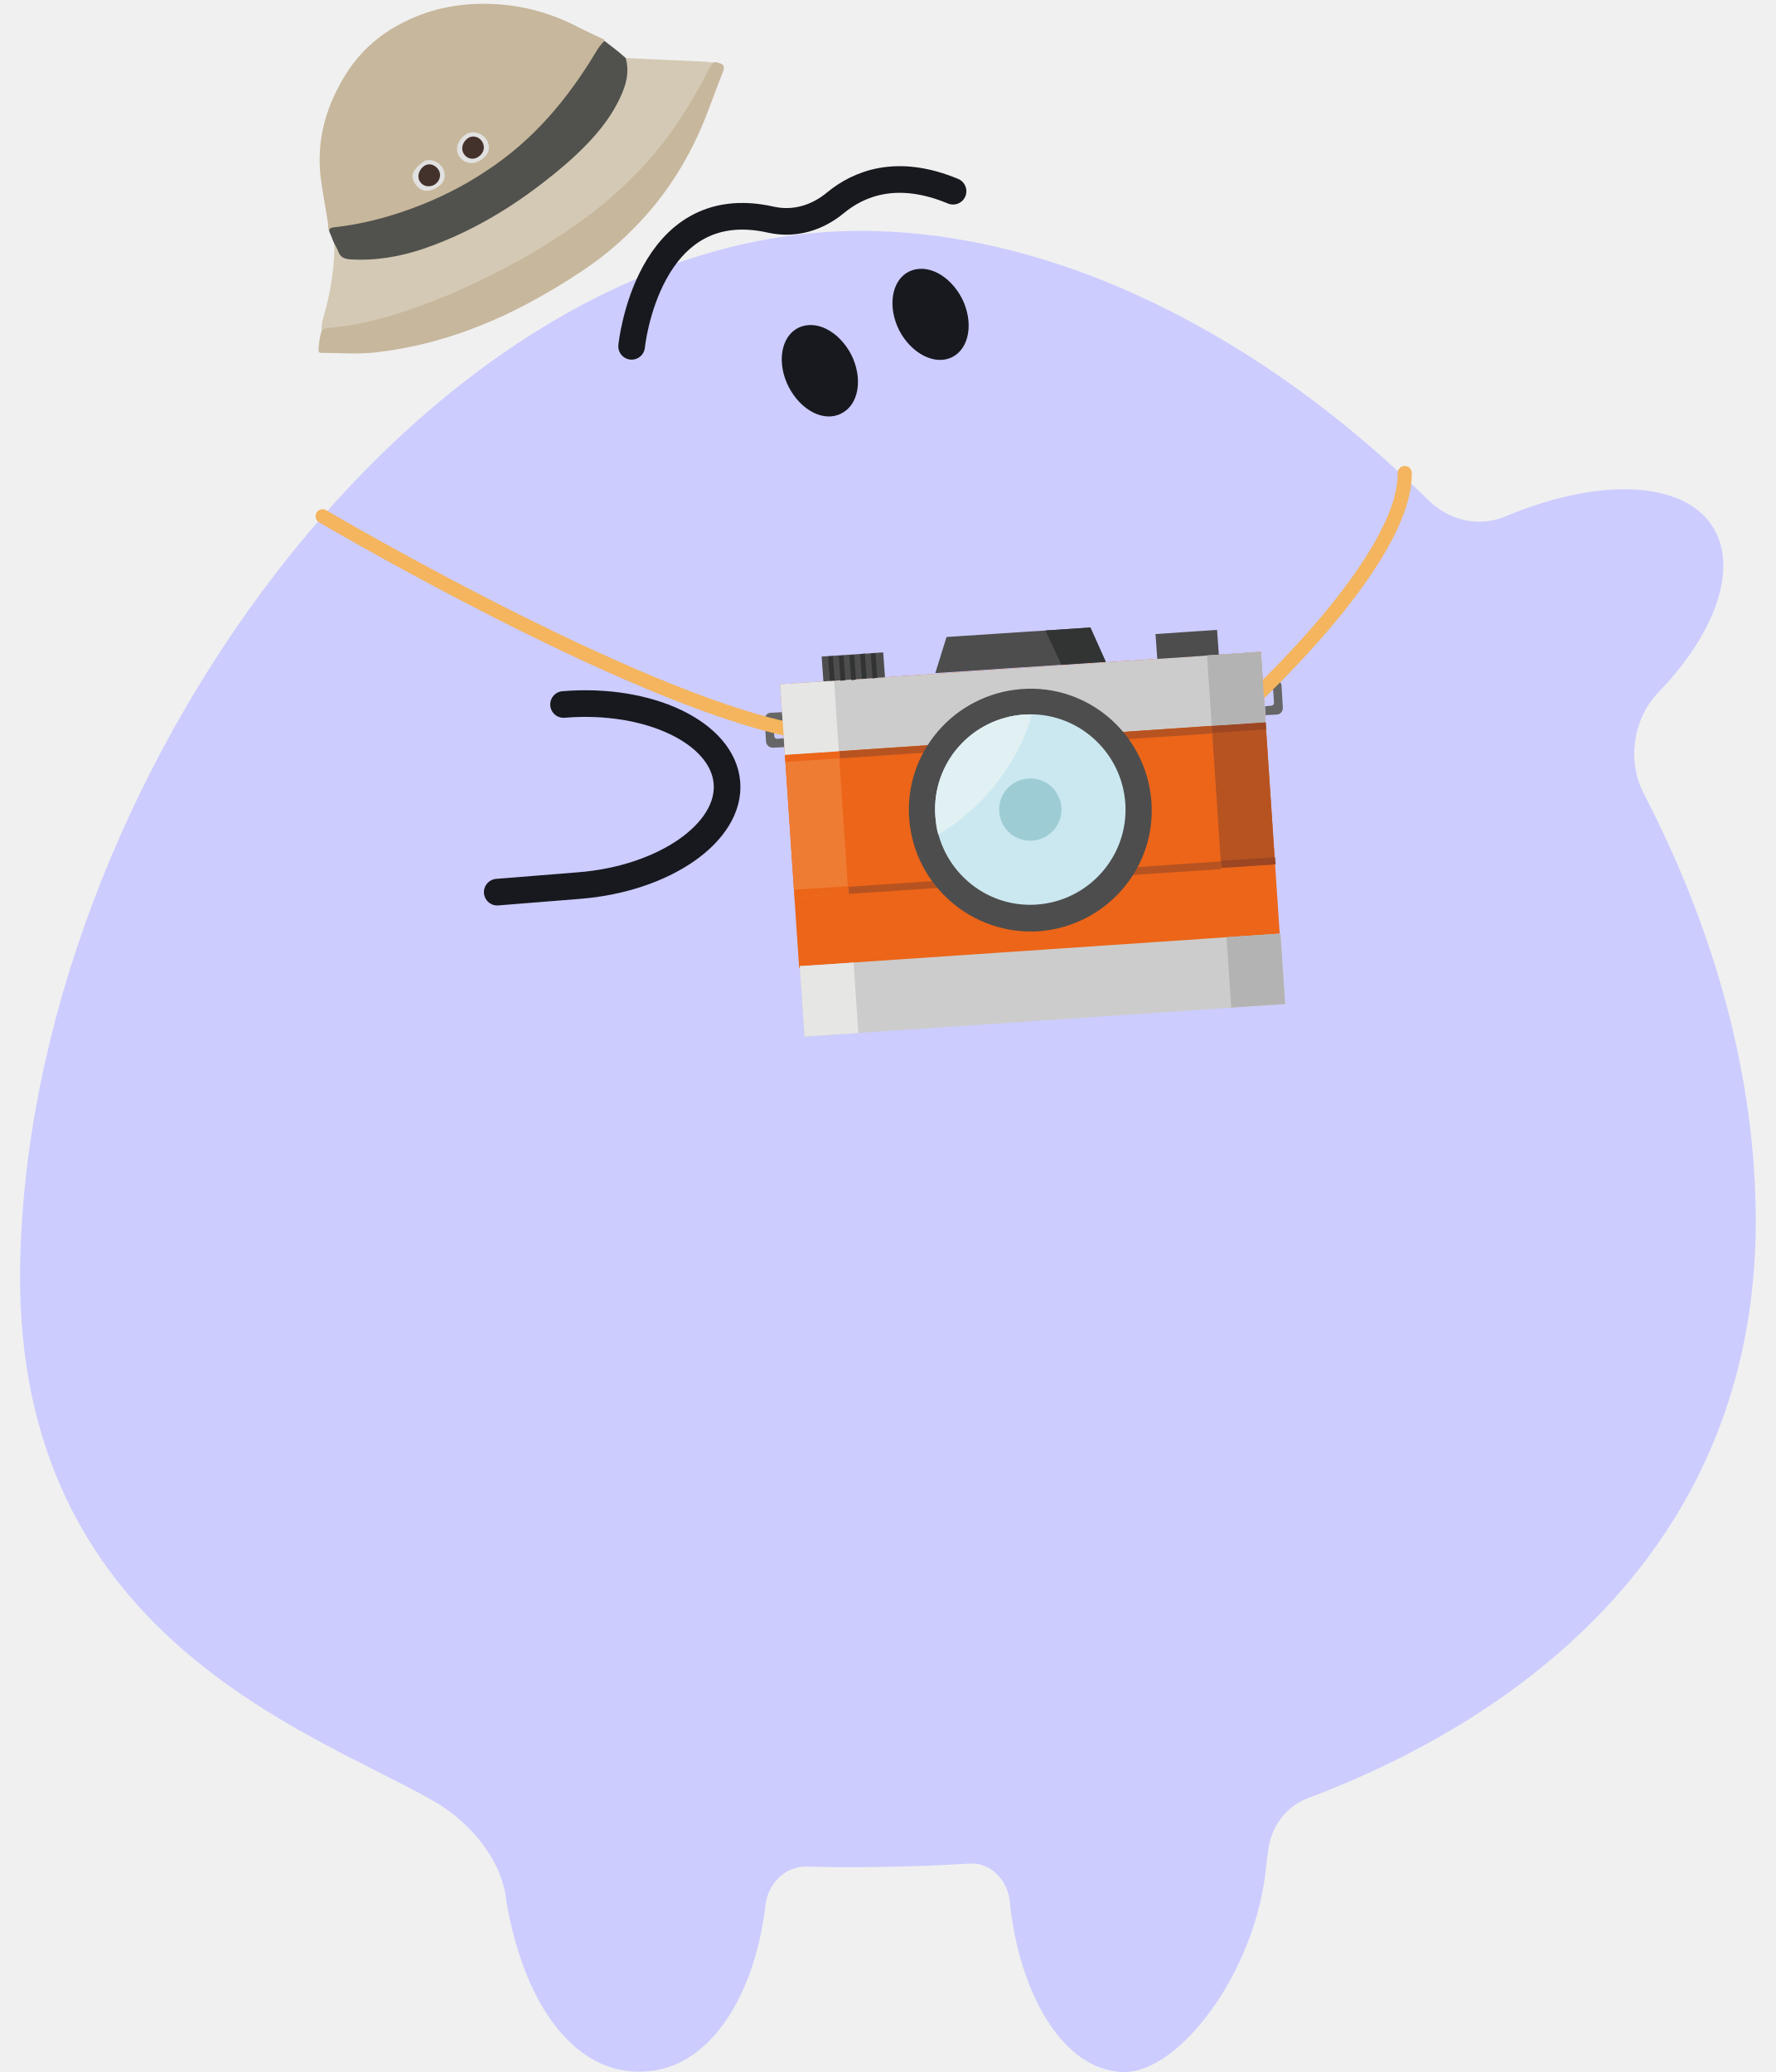
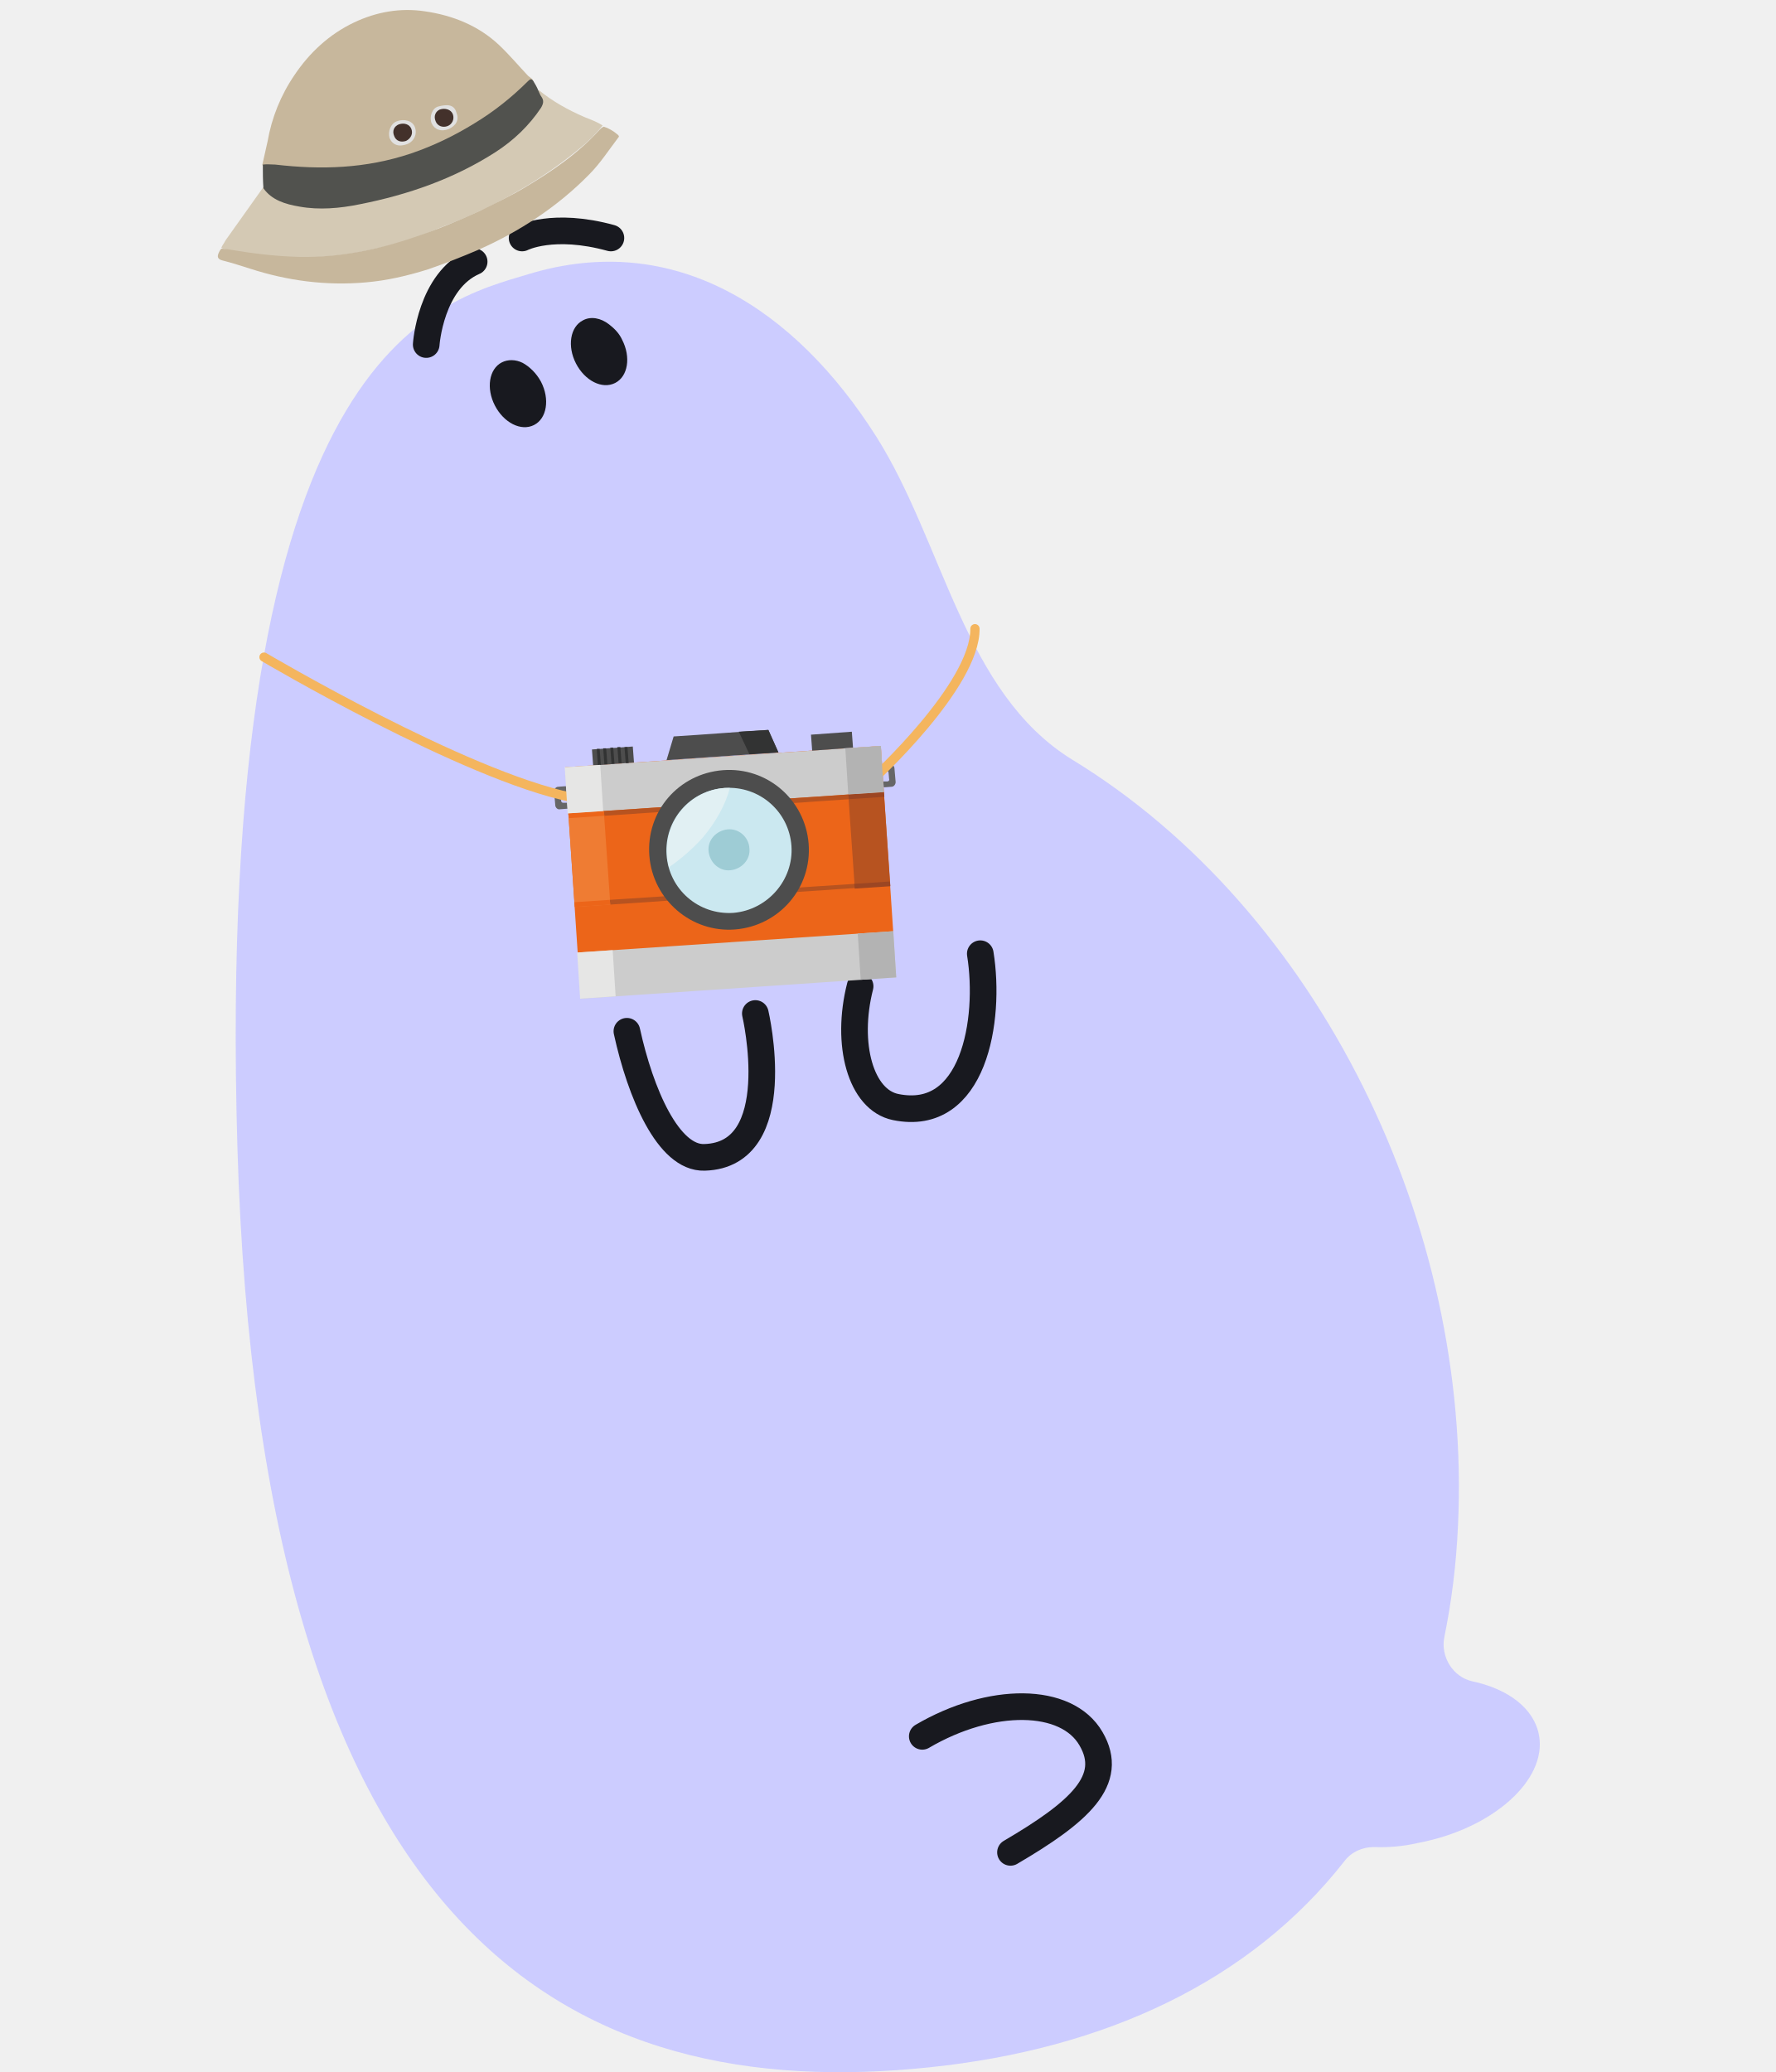
<svg xmlns="http://www.w3.org/2000/svg" contentScriptType="text/ecmascript" zoomAndPan="magnify" contentStyleType="text/css" id="圖層_1" style="enable-background:new 0 0 300 350;" version="1.1" xml:space="preserve" preserveAspectRatio="xMidYMid meet" viewBox="0 0 300 350" x="0px" y="0px">
  <style type="text/css" xml:space="preserve">
	.st0{fill:#A52224;}
	.st1{fill:#D93030;}
	.st2{fill:none;stroke:#18191F;stroke-width:4.276;stroke-linecap:round;stroke-linejoin:round;stroke-miterlimit:10;}
	.st3{fill:#E83C3C;}
	.st4{fill:none;stroke:#18191F;stroke-width:5.404;stroke-linecap:round;stroke-linejoin:round;stroke-miterlimit:10;}
	.st5{fill:#F08E93;}
	.st6{fill:#18191F;}
	.st7{fill:#FF353B;}
	.st8{fill:#FFFFFF;}
	.st9{fill:#23B5F3;}
	.st10{fill:#CCCCFF;}
	.st11{fill:#6460FF;}
	.st12{fill:#DB9451;}
	.st13{fill:#F4B55E;}
	.st14{fill:#EC6519;}
	.st15{fill:#EF7C33;}
	.st16{fill:#CCCCCC;}
	.st17{fill:#E6E6E5;}
	.st18{fill:#B75320;}
	.st19{fill:#B3B3B3;}
	.st20{fill-rule:evenodd;clip-rule:evenodd;fill:#4D4D4D;}
	.st21{fill:#4D4D4D;}
	.st22{fill:#323333;}
	.st23{fill:#9C4623;}
	.st24{fill-rule:evenodd;clip-rule:evenodd;fill:#CBE8F0;}
	.st25{fill-rule:evenodd;clip-rule:evenodd;fill:#E1F0F3;}
	.st26{fill-rule:evenodd;clip-rule:evenodd;fill:#9ECCD5;}
	.st27{fill-rule:evenodd;clip-rule:evenodd;fill:#323333;}
	.st28{fill-rule:evenodd;clip-rule:evenodd;fill:#666666;}
	.st29{fill:none;stroke:#F4B55E;stroke-width:2.051;stroke-linecap:round;stroke-linejoin:round;stroke-miterlimit:10;}
	.st30{fill:#C7B79C;}
	.st31{fill:#D4C9B4;}
	.st32{fill:#51524E;}
	.st33{fill:#E1E1E1;}
	.st34{fill:#43312B;}
	.st35{fill:#C6C6C6;}
	.st36{fill:#AAAAAA;}
	.st37{fill:#939393;}
	.st38{fill:#E0E0E0;}
	.st39{fill:#2B451C;}
	.st40{fill:#395527;}
	.st41{fill:none;stroke:#18191F;stroke-width:5.353;stroke-linecap:round;stroke-linejoin:round;stroke-miterlimit:10;}
	.st42{fill:none;stroke:#18191F;stroke-width:4.5;stroke-linecap:round;stroke-linejoin:round;stroke-miterlimit:10;}
	.st43{fill:none;stroke:#F4B55E;stroke-width:2.378;stroke-linecap:round;stroke-linejoin:round;stroke-miterlimit:10;}
	.st44{fill:none;stroke:#F4B55E;stroke-width:3.459;stroke-linecap:round;stroke-linejoin:round;stroke-miterlimit:10;}
	.st45{fill:#FF9398;}
	.st46{fill:none;stroke:#18191F;stroke-width:4.5;stroke-linecap:round;stroke-miterlimit:10;}
	.st47{fill:none;stroke:#18191F;stroke-width:4.024;stroke-linecap:round;stroke-linejoin:round;stroke-miterlimit:10;}
	.st48{fill:none;stroke:#F4B55E;stroke-width:1.562;stroke-linecap:round;stroke-linejoin:round;stroke-miterlimit:10;}
	.st49{fill:none;stroke:#18191F;stroke-width:3.058;stroke-linecap:round;stroke-linejoin:round;stroke-miterlimit:10;}
	.st50{fill:none;stroke:#18191F;stroke-width:2.748;stroke-linecap:round;stroke-linejoin:round;stroke-miterlimit:10;}
</style>
  <g id="plainAvatar">
-     <path class="st10" d="M296.6,206.3c0-24.5-7-49.3-18.9-72.2c-2.9-5.6-1.8-12.7,2.4-17.1c9-9.3,13.2-19.7,9.9-26.8  c-4.2-9-19.2-9.9-35.6-3c-4.5,1.9-9.5,0.8-13.1-2.7C213.7,57.2,179.1,39,145.3,39C71.6,39.1,4.4,133,3.4,214.3  c-0.8,62.1,49.2,78.1,69.8,89.9c5.7,3.2,11.5,9.6,12.3,16.6c0,0,0,0,0,0.1c2.9,17.6,11.8,30.6,24.7,28.9c10-1.3,17.3-12.8,19.1-27.9  c0.4-3.9,3.5-6.7,7-6.6c2.7,0.1,5.4,0.1,8.2,0.1c6.4,0,12.8-0.2,19.2-0.6c3.5-0.3,6.6,2.7,6.9,6.6c1.6,15.4,9,28.4,19.2,28.6  c9.3,0.2,22.4-16.8,24.1-34.8l0.3-2.4c0.4-4.1,3-7.6,6.6-9C262,288.3,296.6,257.3,296.6,206.3z" />
-     <path class="st42" d="M95.2,119c14.5-1.2,26.9,4.8,27.6,13.2c0.7,8.4-10.6,16.3-25.1,17.4L84,150.7" />
-     <path class="st6" d="M142.2,69.8c2.9-1.5,3.6-5.9,1.6-9.9c-2.1-4-6-6-9-4.5c-2.9,1.5-3.6,5.9-1.6,9.9  C135.3,69.4,139.3,71.4,142.2,69.8z" />
-     <path class="st6" d="M160.9,60.3c2.9-1.5,3.6-5.9,1.6-9.9c-2.1-4-6-6-9-4.5c-2.9,1.5-3.6,5.9-1.6,9.9C154,59.8,158,61.8,160.9,60.3z  " />
-     <path class="st42" d="M106.7,58.5c0,0,2.6-26.1,23.5-21.4c4,0.9,7.9-0.3,11-2.9c3.8-3.1,10.2-5.9,19.8-1.9" />
+     <path class="st10" d="M260,293.2c-0.8-4.6-5.2-7.9-11.3-9.2c-3.2-0.7-5.4-4.1-4.7-7.5c1.2-5.9,2-12.1,2.3-18.8  c2.4-50.7-23.5-104-65.2-129.4C162.8,117,159.4,91.7,148,73.7c-13.6-21.4-33.9-34.9-58.7-27.4c-15.5,4.7-53.1,12.5-49.2,147.3  c3.9,134.7,57,161.9,117,155.6c29.6-3.1,54.1-14.5,70-34.8c1.2-1.6,3.1-2.4,5-2.4c2.4,0.1,4.9-0.1,7.5-0.7  C252.2,308.9,261.3,300.7,260,293.2z" />
+     <path class="st42" d="M105.9,174.2c2.3,10.5,7,21.5,13.1,21.3c14.2-0.4,8.6-24.3,8.6-24.3" />
+     <path class="st42" d="M165.6,161.1c1.8,11.2-1.1,28.6-14.3,25.9c-5.9-1.2-8.5-10.6-6-20.4" />
+     <path class="st42" d="M155.8,293.3c11.6-6.8,24.4-6.7,28.5,0.4c4.1,7-2,12.4-13.6,19.2" />
+     <path class="st6" d="M91.4,64.5c1.5,2.9,1,6.2-1.2,7.3s-5.1-0.4-6.6-3.3c-1.5-2.9-1-6.2,1.2-7.3c1-0.5,2.3-0.5,3.5,0.1  C89.4,61.9,90.6,63,91.4,64.5z" />
+     <path class="st6" d="M105.1,57.4c1.5,2.9,1,6.2-1.2,7.3s-5.1-0.4-6.6-3.3c-1.5-2.9-1-6.2,1.2-7.3c1.3-0.7,3-0.4,4.4,0.7  C103.8,55.5,104.6,56.3,105.1,57.4z" />
+     <path class="st42" d="M72,58.2c0,0,0.7-10.8,8.1-14" />
+     <path class="st42" d="M88.2,40.2c0,0,5.2-2.7,15,0" />
  </g>
  <g id="body">
-     <path class="st14" d="M213,110.1l-81.2,5.5l3.2,47.9l81.2-5.5L213,110.1z" />
-     <path class="st15" d="M141.7,126.9l-9.1,0.6l1.6,24l9.1-0.6L141.7,126.9z" />
-     <path class="st16" d="M216.3,157.7l-81.2,5.5l0.8,11.9l81.2-5.5L216.3,157.7z" />
-     <path class="st17" d="M144.2,162.6l-9.1,0.6l0.8,11.9l9.1-0.6L144.2,162.6z" />
-     <path class="st16" d="M213,110.1l-81.2,5.5l0.8,11.9l81.2-5.5L213,110.1z" />
-     <path class="st18" d="M213.8,122l-9.1,0.6l1.6,24l9.1-0.6L213.8,122z" />
-     <path class="st19" d="M216.3,157.7l-9.1,0.6l0.8,11.9l9.1-0.6L216.3,157.7z" />
-     <path class="st20" d="M184.2,106c-7.3,0.5-17,1.1-24.3,1.6l-1.9,6.1c8.9-0.6,20-1.3,28.8-1.9L184.2,106z" />
-     <path class="st21" d="M149.2,110.2l-10.4,0.7l0.3,4.2l10.4-0.7L149.2,110.2z" />
-     <path class="st21" d="M205.6,106.4l-10.4,0.7l0.3,4.2l10.4-0.7L205.6,106.4z" />
-     <path class="st22" d="M144.3,110.6l-0.8,0.1l0.3,4.2l0.8-0.1L144.3,110.6z" />
-     <path class="st22" d="M140.7,110.8l-0.8,0.1l0.3,4.2l0.8-0.1L140.7,110.8z" />
-     <path class="st22" d="M142.5,110.7l-0.8,0.1l0.3,4.2l0.8-0.1L142.5,110.7z" />
-     <path class="st22" d="M146.1,110.4l-0.8,0.1l0.3,4.2l0.8-0.1L146.1,110.4z" />
-     <path class="st22" d="M147.9,110.3l-0.8,0.1l0.3,4.2l0.8-0.1L147.9,110.3z" />
-     <path class="st18" d="M204.8,122.6l-63,4.3l0.1,1.2l62.9-4.2L204.8,122.6L204.8,122.6z" />
-     <path class="st23" d="M213.8,122l-9.1,0.6l0.1,1.2l9.1-0.6L213.8,122z" />
-     <path class="st14" d="M141.7,126.9l-9.1,0.6l0.1,1.2l9.1-0.6L141.7,126.9z" />
-     <path class="st18" d="M206.3,145.5l-63,4.3l0.1,1.2l62.9-4.2L206.3,145.5L206.3,145.5z" />
-     <path class="st23" d="M215.4,144.8l-9.1,0.6l0.1,1.2l9.1-0.6L215.4,144.8z" />
-     <path class="st14" d="M143.3,149.7l-9.1,0.6l0.1,1.2l9.1-0.6L143.3,149.7z" />
-     <path class="st21" d="M175.6,157.3c11.3-0.9,19.8-10.7,18.9-22c-0.9-11.3-10.7-19.8-22-18.9s-19.8,10.7-18.9,22  C154.5,149.7,164.4,158.1,175.6,157.3z" />
-     <path class="st24" d="M190.1,135.7c-0.6-8.8-8.2-15.6-17.1-15c-8.8,0.6-15.6,8.2-15,17.1c0.6,8.8,8.2,15.6,17.1,15  C184,152.2,190.7,144.5,190.1,135.7z" />
-     <path class="st25" d="M167.3,133.6c3.5-4.2,5.9-8.7,7-12.9c-0.4,0-0.8,0-1.3,0c-8.9,0.6-15.6,8.2-15,17.1c0.1,1.1,0.2,2.2,0.5,3.2  C161.5,139.2,164.6,136.7,167.3,133.6z" />
-     <path class="st26" d="M179.3,136.4c-0.2-2.9-2.7-5.1-5.6-4.9s-5.1,2.7-4.9,5.6s2.7,5.1,5.6,4.9C177.3,141.8,179.5,139.3,179.3,136.4  z" />
-     <path class="st27" d="M184.2,106l-7.6,0.5l2.7,5.8l7.5-0.5L184.2,106z" />
-     <path class="st28" d="M131.1,121.9l1.1-0.1l-0.1-1.5l-1.9,0.1c-0.6,0-1.1,0.6-1,1.3l0.2,3.5c0,0.6,0.5,1.1,1.2,1.1l1.9-0.1l-0.1-1.5  l-1.1,0.1c-0.3,0-0.5-0.2-0.5-0.5l-0.1-1.7C130.7,122.2,130.8,121.9,131.1,121.9z" />
-     <path class="st43" d="M54.5,87.2c0,0,51.5,30.4,79.2,36.1" />
-     <path class="st28" d="M214.8,119.2l-1.1,0.1l0.1,1.5l1.9-0.1c0.6,0,1.1-0.6,1-1.3l-0.2-3.5c0-0.6-0.5-1.1-1.2-1.1l-1.9,0.1l0.1,1.5  l1.1-0.1c0.3,0,0.5,0.2,0.5,0.5l0.1,1.7C215.3,118.9,215,119.2,214.8,119.2z" />
-     <path class="st43" d="M210.9,118.8c0,0,26.6-24.2,26.4-38.9" />
-     <path class="st17" d="M140.9,115l-9.1,0.6l0.8,11.9l9.1-0.6L140.9,115z" />
-     <path class="st19" d="M213,110.1l-9.1,0.6l0.8,11.9l9.1-0.6L213,110.1z" />
+     <path class="st14" d="M148.8,126l-53.3,3.6l2.1,31.5l53.3-3.6L148.8,126z" />
+     <path class="st15" d="M102,137l-6,0.4l1.1,15.8l6-0.4L102,137z" />
+     <path class="st16" d="M150.9,157.3l-53.3,3.6l0.5,7.8l53.3-3.6L150.9,157.3z" />
+     <path class="st17" d="M103.5,160.5l-6,0.4l0.5,7.8l6-0.4L103.5,160.5z" />
+     <path class="st16" d="M148.8,126l-53.3,3.6l0.5,7.8l53.3-3.6L148.8,126z" />
+     <path class="st18" d="M149.3,133.8l-6,0.4l1.1,15.8l6-0.4L149.3,133.8z" />
+     <path class="st19" d="M150.9,157.3l-6,0.4l0.5,7.8l6-0.4L150.9,157.3z" />
+     <path class="st20" d="M129.8,123.3c-4.8,0.3-11.1,0.8-16,1.1l-1.2,4c5.8-0.4,13.1-0.9,18.9-1.3L129.8,123.3z" />
+     <path class="st21" d="M106.9,126.1l-6.9,0.5l0.2,2.7l6.9-0.5L106.9,126.1z" />
+     <path class="st21" d="M143.9,123.6l-6.9,0.5l0.2,2.7l6.9-0.5L143.9,123.6z" />
+     <path class="st22" d="M103.6,126.3l-0.5,0l0.2,2.7l0.5,0L103.6,126.3z" />
+     <path class="st22" d="M101.3,126.5l-0.5,0l0.2,2.7l0.5,0L101.3,126.5z" />
+     <path class="st22" d="M102.4,126.4l-0.5,0l0.2,2.7l0.5,0L102.4,126.4z" />
+     <path class="st22" d="M104.8,126.2l-0.5,0l0.2,2.7l0.5,0L104.8,126.2z" />
+     <path class="st22" d="M106,126.2l-0.5,0l0.2,2.7l0.5,0L106,126.2z" />
+     <path class="st18" d="M143.4,134.2L102,137l0.1,0.8l41.4-2.8L143.4,134.2L143.4,134.2z" />
+     <path class="st23" d="M149.3,133.8l-6,0.4l0.1,0.8l6-0.4L149.3,133.8z" />
+     <path class="st14" d="M102,137l-6,0.4l0.1,0.8l6-0.4L102,137z" />
+     <path class="st18" d="M144.4,149.3L103,152l0.1,0.8l41.4-2.8L144.4,149.3L144.4,149.3z" />
+     <path class="st23" d="M150.3,148.9l-6,0.4l0.1,0.8l6-0.4L150.3,148.9z" />
+     <path class="st14" d="M103,152l-6,0.4l0.1,0.8l6-0.4L103,152z" />
+     <path class="st21" d="M124.2,157c7.4-0.6,13-7,12.4-14.5c-0.6-7.4-7-13-14.5-12.4s-13,7-12.4,14.5C110.3,152,116.8,157.6,124.2,157z  " />
+     <path class="st24" d="M133.7,142.9c-0.4-5.8-5.4-10.2-11.3-9.8c-5.8,0.4-10.2,5.4-9.8,11.3c0.4,5.8,5.4,10.2,11.3,9.8  C129.7,153.7,134.1,148.6,133.7,142.9z" />
+     <path class="st25" d="M118.7,141.5c2.3-2.7,3.9-5.7,4.6-8.4c-0.2,0-0.5,0-0.8,0c-5.8,0.4-10.2,5.4-9.8,11.3c0,0.7,0.2,1.4,0.3,2.1  C115,145.1,116.9,143.5,118.7,141.5z" />
+     <path class="st26" d="M126.6,143.3c-0.1-1.9-1.8-3.4-3.7-3.2s-3.4,1.8-3.2,3.7s1.8,3.4,3.7,3.2C125.3,146.8,126.8,145.2,126.6,143.3  z" />
+     <path class="st27" d="M129.8,123.3l-5,0.3l1.8,3.8l4.9-0.3L129.8,123.3z" />
+     <path class="st28" d="M95,133.8l0.7,0l-0.1-1l-1.3,0.1c-0.4,0-0.7,0.4-0.7,0.8l0.2,2.3c0,0.4,0.4,0.8,0.8,0.7l1.3-0.1l-0.1-1l-0.7,0  c-0.2,0-0.3-0.2-0.3-0.3l-0.1-1.1C94.7,134,94.8,133.8,95,133.8z" />
+     <path class="st48" d="M44.6,111c0,0,33.8,20,52,23.7" />
+     <path class="st28" d="M149.9,132l-0.7,0l0.1,1l1.3-0.1c0.4,0,0.7-0.4,0.7-0.8l-0.2-2.3c0-0.4-0.4-0.8-0.8-0.7l-1.3,0.1l0.1,1l0.7,0  c0.2,0,0.3,0.2,0.3,0.3l0.1,1.1C150.3,131.8,150.1,132,149.9,132z" />
+     <path class="st48" d="M147.4,131.7c0,0,17.4-15.9,17.3-25.5" />
+     <path class="st17" d="M101.4,129.2l-6,0.4l0.5,7.8l6-0.4L101.4,129.2z" />
+     <path class="st19" d="M148.8,126l-6,0.4l0.5,7.8l6-0.4L148.8,126z" />
  </g>
  <g id="hat">
-     <path class="st30" d="M55.8,39.3c-0.5-0.4-0.3-1.1-0.4-1.6c-0.4-2.8-1-5.5-1.3-8.4c-0.5-5.5,0.8-10.8,3.8-15.9  c2.4-4.2,5.9-7.5,10.4-9.7c5-2.5,10.2-3.3,15.5-3c5.1,0.3,9.7,1.7,13.9,3.9c1.4,0.7,2.9,1.4,4.4,2.1c-0.2,0.9-0.9,1.5-1.4,2.3  c-2.1,3.5-4.4,6.8-7.1,10c-3.2,3.7-6.9,7-11,9.8c-6.7,4.5-14,7.5-21.8,9.2c-1.3,0.3-2.6,0.3-3.8,0.6C56.4,38.7,56.1,38.9,55.8,39.3z  " />
-     <path class="st31" d="M105.7,9.8c4.4,0.2,8.7,0.4,13.1,0.6c0.5,0,1.1,0.1,1.6,0.2c0,0.3-0.1,0.5-0.2,0.8  c-4.4,8.9-10.2,16.8-18.2,23.3c-3.1,2.5-6.2,4.8-9.7,6.8c-2.3,1.3-4.5,2.7-6.8,3.9c-7.9,4.3-16.1,7.6-24.8,9.5  c-2.1,0.5-4.3,0.8-6.4,0.8c0-1.3,0.5-2.6,0.8-3.8c0.9-3.6,1.4-7.1,1.4-10.7c0.5,0,0.6,0.4,0.7,0.8c0.3,1.2,1.2,1.6,2.4,1.7  c3,0.2,6-0.2,9-0.9c3.8-1,7.4-2.6,10.9-4.4c5.4-2.8,10.4-6.2,15-10.1c3.7-3.1,7-6.4,9.3-10.6c1.3-2.3,2.1-4.7,1.7-7.2  C105.6,10.2,105.6,10,105.7,9.8z" />
-     <path class="st30" d="M54.4,55.7c0.3-0.2,0.7-0.2,1-0.3c6.3-0.5,12.4-2.4,18.4-4.8c3.2-1.2,6.3-2.7,9.3-4.2c4.1-2,8-4.3,11.8-6.8  c6.6-4.3,12.5-9.5,17.3-15.7c3-3.9,5.4-8,7.6-12.3c0.2-0.4,0.5-0.7,0.7-1.1c0.3,0,0.6,0,0.8,0.1c1,0.2,1.2,0.7,0.8,1.6  c-0.7,1.8-1.4,3.6-2.1,5.5c-2.6,7.2-6.4,14-12,19.9c-2.9,3.1-6.1,5.8-9.7,8.2c-3,2-6,3.8-9.2,5.5c-8.1,4.3-16.6,7.2-25.5,8.2  c-3.1,0.4-6.2,0.1-9.3,0.1c-0.5,0-0.5-0.2-0.5-0.6C53.9,57.9,54,56.8,54.4,55.7z" />
-     <path class="st32" d="M105.7,9.8c0.8,2.8-0.2,5.4-1.6,8c-1.9,3.5-4.7,6.5-7.8,9.3C89,33.5,80.9,38.8,71.6,42  c-4.1,1.4-8.4,2.1-12.6,1.8c-0.9-0.1-1.5-0.4-1.8-1.2c-0.2-0.5-0.4-0.9-0.7-1.4c-0.3-0.6-0.5-1.3-0.8-1.9c-0.2-0.6,0-0.8,0.7-0.9  c4.5-0.5,8.9-1.6,13.2-3.2c4.4-1.6,8.6-3.7,12.5-6.3c8-5.2,13.8-12.2,18.5-20c0.4-0.7,0.9-1.4,1.5-2C103.3,7.8,104.6,8.8,105.7,9.8z  " />
-     <path class="st33" d="M82.2,23.6c0.8,1.4,0.4,2.7-1.3,3.6c-1.2,0.7-2.7,0.3-3.4-0.9c-0.7-1.2-0.1-2.9,1.4-3.7  C80,22,81.5,22.5,82.2,23.6z" />
-     <path class="st33" d="M70.1,31c-1-1.4-0.1-2.5,1.3-3.6c1-0.8,2.7-0.2,3.4,1c0.7,1.3,0.3,2.6-1.2,3.4C72.2,32.6,70.9,32.3,70.1,31z" />
-     <path class="st34" d="M81.5,24c0.5,0.9,0.2,1.9-0.7,2.5c-0.9,0.6-2,0.3-2.5-0.6c-0.5-0.9-0.1-2,0.8-2.6C79.9,22.8,81,23.1,81.5,24z" />
-     <path class="st34" d="M74.1,28.7c0.5,0.9,0.2,1.9-0.7,2.5c-0.9,0.5-2,0.3-2.5-0.6c-0.5-0.8-0.1-2,0.8-2.6  C72.5,27.5,73.5,27.8,74.1,28.7z" />
+     <path class="st30" d="M89.1,14.1c-0.8,0.7-1.5,1.6-2.4,2.3c-5.2,4.3-11,7.7-17.5,9.8c-4,1.3-8.1,2.1-12.3,2.3  c-3.5,0.2-6.9,0-10.3-0.4c-0.8-0.1-1.6,0-2.3-0.2c0.3-1.3,0.6-2.7,0.9-4c0.7-4,2.2-7.8,4.6-11.3c2.5-3.7,5.8-6.8,10-8.8  c3.8-1.8,7.8-2.5,11.9-1.9c4.9,0.7,9.2,2.5,12.6,5.7c1.7,1.6,3.3,3.5,4.9,5.2c0.3,0.3,0.9,0.5,0.9,1.1  C89.7,13.7,89.4,13.8,89.1,14.1z" />
+     <path class="st31" d="M45,32c1.5,1.6,3.5,2.3,5.7,2.6c3.9,0.6,7.9,0.2,11.9-0.7c5-1.1,9.9-2.6,14.5-4.8c3-1.4,6-3,8.6-5  c2.1-1.6,3.9-3.4,5.3-5.6c0.6-0.8,0.8-1.6,0.1-2.4c-0.2-0.2-0.4-0.5-0.1-0.9c2.3,1.9,5,3.4,7.8,4.6c1,0.4,2.1,0.8,3,1.4  c-1.1,1.4-2.4,2.7-3.9,3.9c-5.8,4.8-12.3,8.6-19.2,11.6c-2,0.9-4.1,1.6-6.1,2.5c-3.1,1.3-6.3,2.2-9.6,2.9c-8.5,2-16.8,1.7-25,0  c-0.2-0.1-0.5-0.1-0.6-0.3c0.2-0.4,0.5-0.8,0.7-1.2c2.1-3,4.3-6,6.4-9C44.7,31.8,44.8,31.9,45,32z" />
+     <path class="st30" d="M104.3,22.7c0.2,0.2,0.4,0.3,0.1,0.6c-1.6,2.1-3,4.3-4.9,6.2c-5.3,5.4-11.7,9.6-18.7,12.7  c-2.8,1.2-5.6,2.3-8.5,3.3c-3.5,1.1-7,1.9-10.5,2.2c-6.8,0.6-13.3-0.3-19.5-2.3c-1.6-0.5-3.1-1-4.7-1.4c-0.8-0.2-1-0.6-0.6-1.4  c0.1-0.2,0.2-0.4,0.4-0.6c0.4,0,0.7,0.1,1.1,0.1c4,0.7,8,1.2,12.2,1.3c6.6,0.1,13.1-1.2,19.5-3.4c3.6-1.2,7.2-2.7,10.7-4.3  c2.6-1.3,5.2-2.5,7.7-4c4.7-2.8,9.1-5.8,12.7-9.8c0.2-0.2,0.4-0.4,0.7-0.5C102.7,21.6,103.6,22.1,104.3,22.7z" />
+     <path class="st32" d="M44.4,27.8c0.7-0.1,1.4,0,2.1,0c7.7,0.9,15.3,0.7,23-1.9c3.8-1.3,7.3-3,10.7-5.1c3.3-2,6.3-4.4,9-7.1  c0.4-0.4,0.6-0.4,0.9,0c0.3,0.5,0.6,1,0.8,1.5c0.2,0.4,0.3,0.8,0.6,1.2c0.4,0.6,0.3,1.1-0.1,1.8c-2,3-4.6,5.5-7.7,7.5  c-7,4.5-14.8,7.2-22.9,8.8c-3.4,0.7-6.9,1-10.2,0.4c-2.4-0.4-4.7-1.1-6.1-3.1C44.4,30.5,44.4,29.1,44.4,27.8z" />
+     <path class="st33" d="M67,20.5c1.3-0.5,2.7-0.1,3.1,1c0.4,1.1-0.1,2.3-1.2,2.8c-1.5,0.6-2.6,0.2-3.1-1C65.5,22.2,66,20.9,67,20.5z" />
+     <path class="st33" d="M75.8,21.8c-1.3,0.5-2.4,0.1-2.9-1C72.5,19.7,73,18.3,74,18c1.5-0.4,2.7-0.4,3.1,1  C77.6,20.2,77.1,21.2,75.8,21.8z" />
+     <path class="st34" d="M67.4,21c0.9-0.3,1.8,0,2.1,0.8c0.3,0.8-0.1,1.6-0.9,2c-0.9,0.3-1.7,0-2-0.8C66.2,22.1,66.6,21.3,67.4,21z" />
+     <path class="st34" d="M74.3,18.5c0.9-0.3,1.9,0,2.2,0.8c0.3,0.8-0.1,1.7-0.9,2c-0.8,0.3-1.7,0-2-0.8C73.2,19.6,73.6,18.8,74.3,18.5z  " />
  </g>
</svg>
